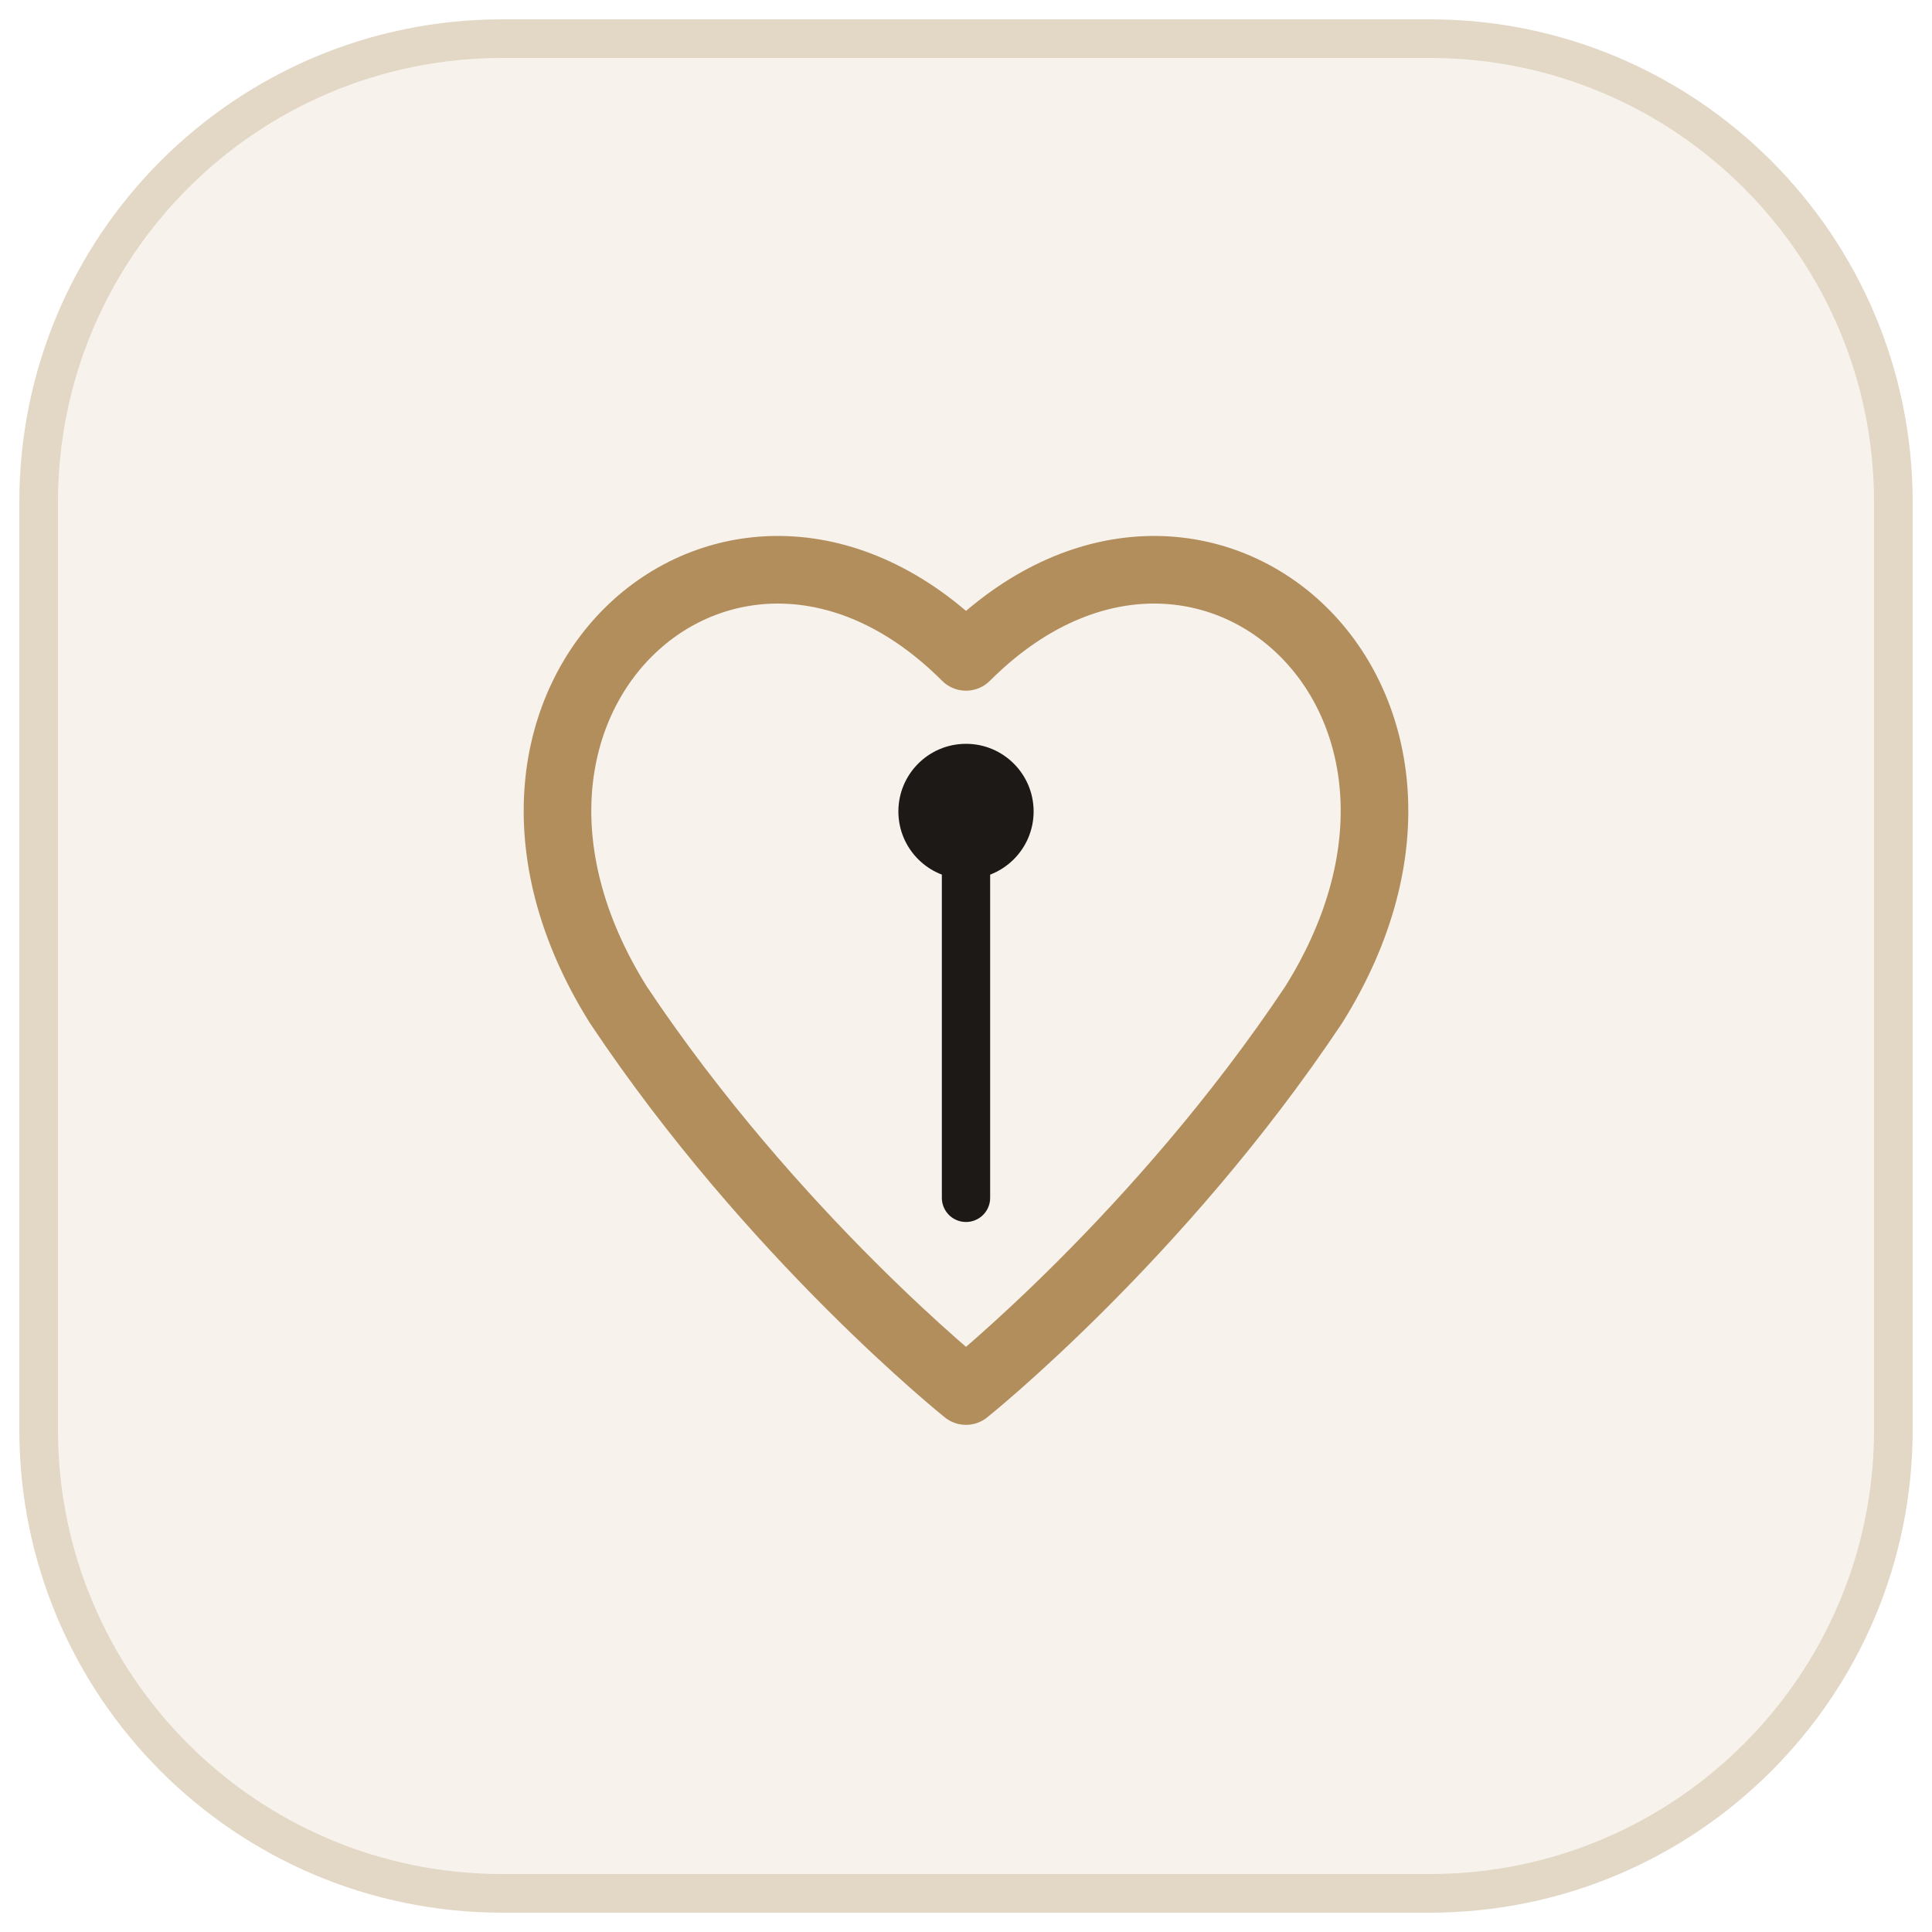
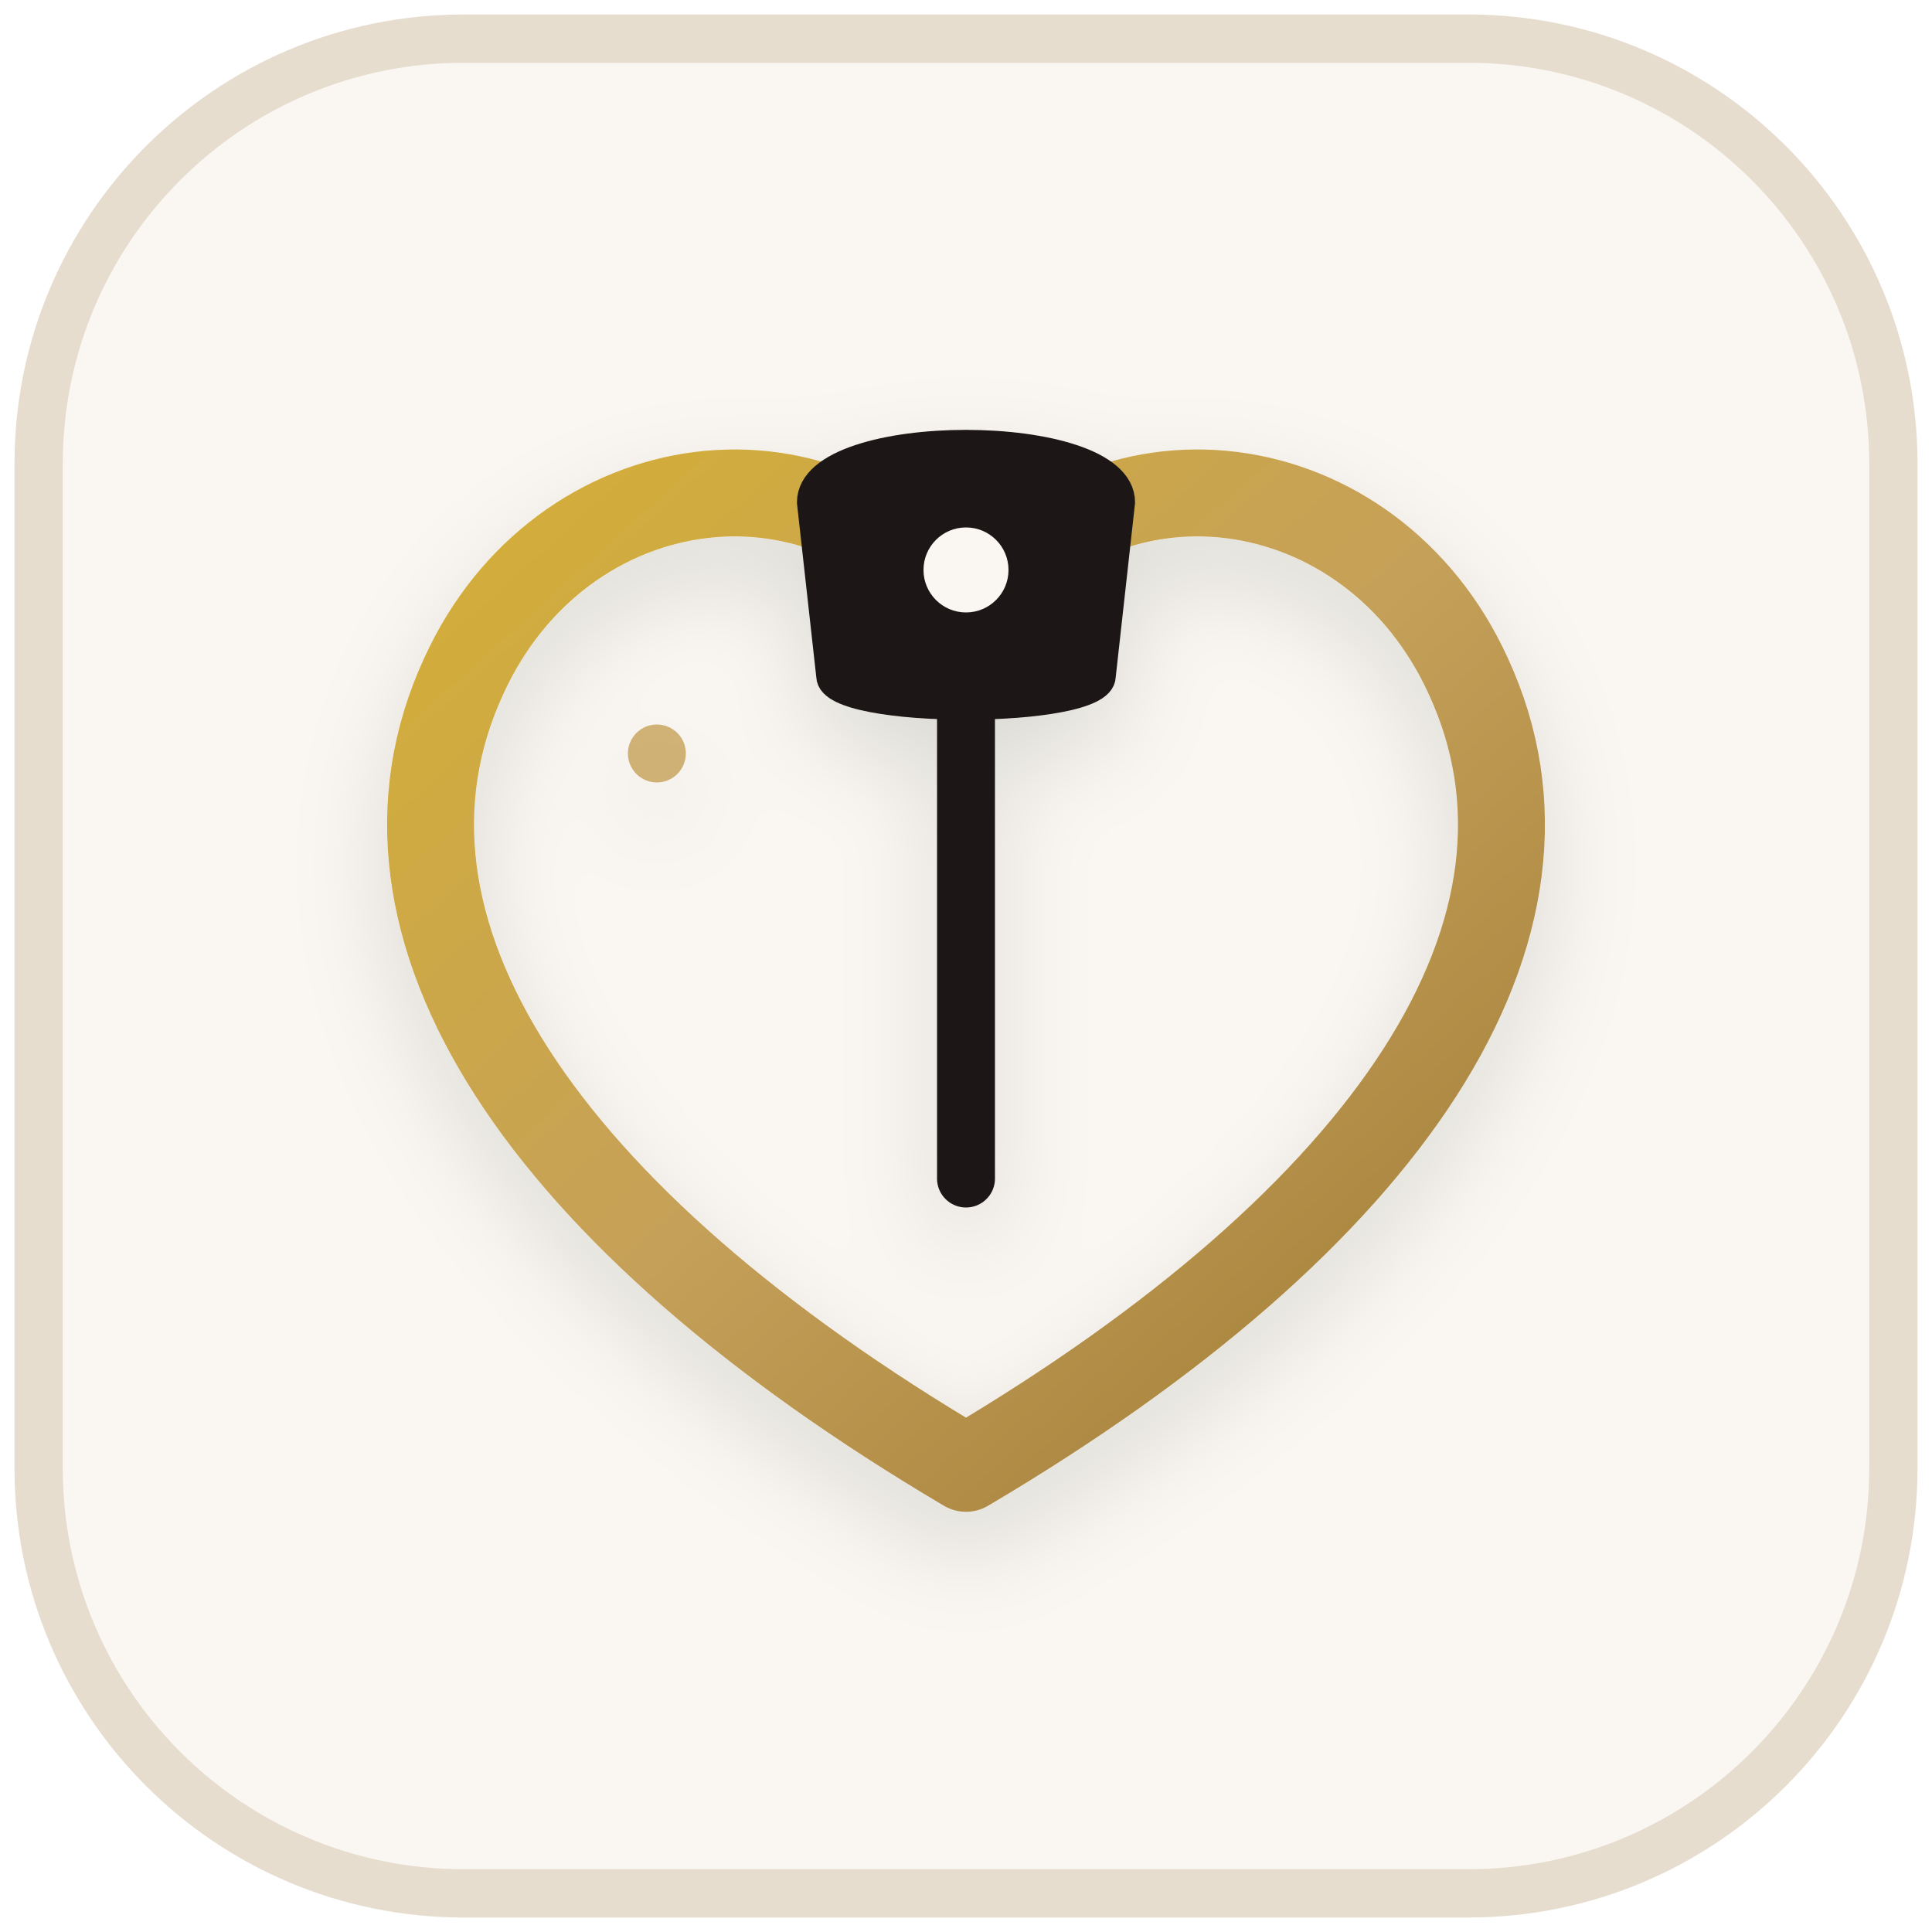
<svg xmlns="http://www.w3.org/2000/svg" viewBox="0 0 100 100" width="100%" height="100%">
-   <rect x="2" y="2" width="96" height="96" rx="24" fill="#F7F3EC" stroke="#E3D8C6" stroke-width="2" />
-   <g transform="translate(50, 48)">
-     <path d="M 0, -14           C -12, -26 -28, -12 -18, 4           C -10, 16 0, 24 0, 24           C 0, 24 10, 16 18, 4           C 28, -12 12, -26 0, -14 Z" fill="none" stroke="#B38E5D" stroke-width="3.5" stroke-linecap="round" stroke-linejoin="round" />
-     <circle cx="0" cy="-6" r="3.5" fill="#1C1917" />
-     <path d="M 0, -3 L 0, 14" stroke="#1C1917" stroke-width="2.5" stroke-linecap="round" />
+   <rect x="2" y="2" width="96" height="96" rx="22" fill="#FAF7F2" stroke="#E6DDCF" stroke-width="2.5" />
+   <defs>
+     <linearGradient id="goldGrad" x1="0%" y1="0%" x2="100%" y2="100%">
+       <stop offset="0%" stop-color="#D4AF37" />
+       <stop offset="50%" stop-color="#C5A059" />
+       <stop offset="100%" stop-color="#9E7B35" />
+     </linearGradient>
+     <filter id="softShadow" x="-20%" y="-20%" width="140%" height="140%">
+       <feDropShadow dx="0" dy="2" stdDeviation="2.5" flood-color="#1C1917" flood-opacity="0.12" />
+     </filter>
+   </defs>
+   <g filter="url(#softShadow)" transform="translate(0, 1)">
+     <path d="M 50, 31          C 43, 21, 29, 23, 24, 34          C 18, 47, 28, 62, 50, 75          C 72, 62, 82, 47, 76, 34          C 71, 23, 57, 21, 50, 31 Z" fill="none" stroke="url(#goldGrad)" stroke-width="4.5" stroke-linecap="round" stroke-linejoin="round" />
+     <path d="M 42, 25           C 42, 21, 58, 21, 58, 25          L 57, 34          C 57, 36, 43, 36, 43, 34 Z" fill="#1C1917" stroke="#1C1917" stroke-width="1.5" stroke-linejoin="round" />
+     <circle cx="50" cy="28.5" r="2.2" fill="#FAF7F2" />
+     <path d="M 50, 36 L 50, 60" stroke="#1C1917" stroke-width="3" stroke-linecap="round" />
+     <circle cx="34" cy="38" r="1.5" fill="#C5A059" opacity="0.8" />
  </g>
</svg>
